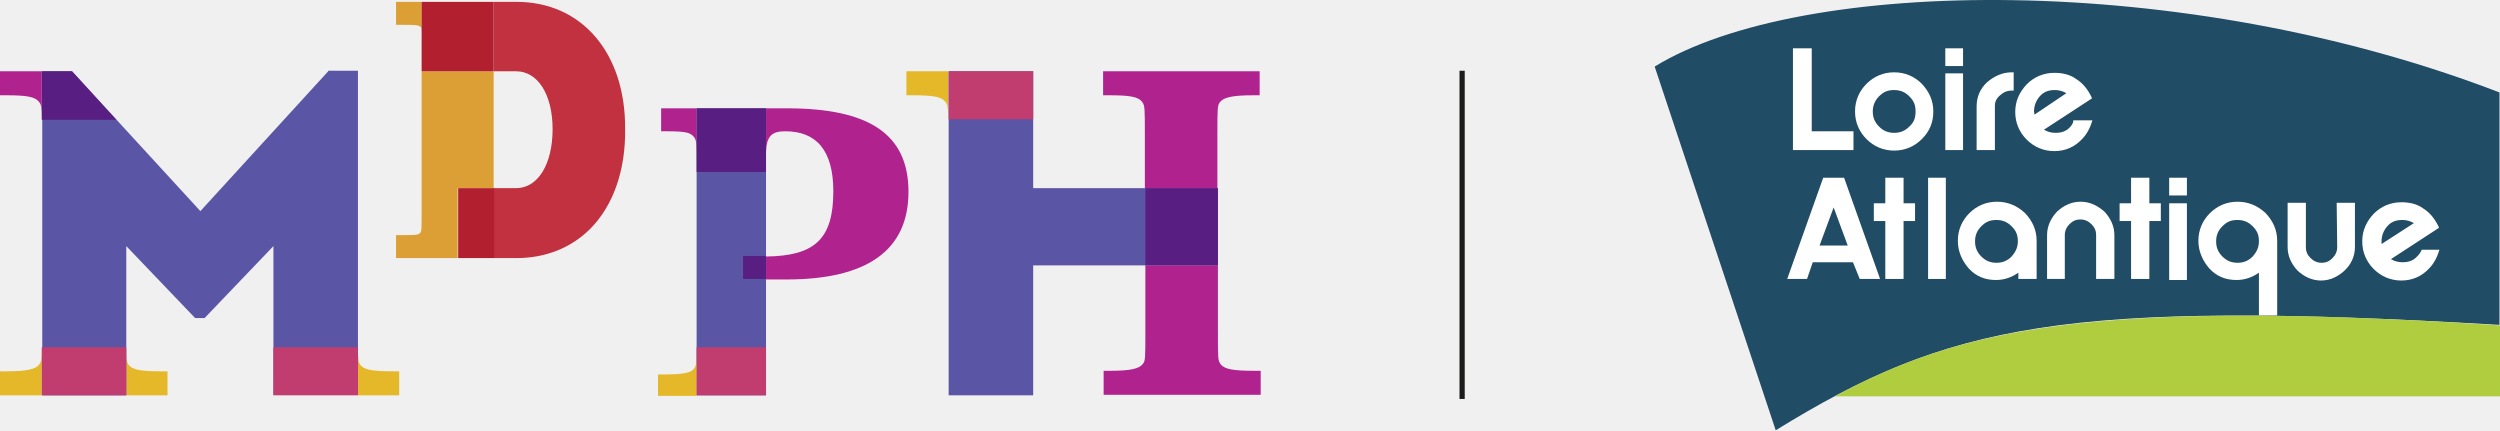
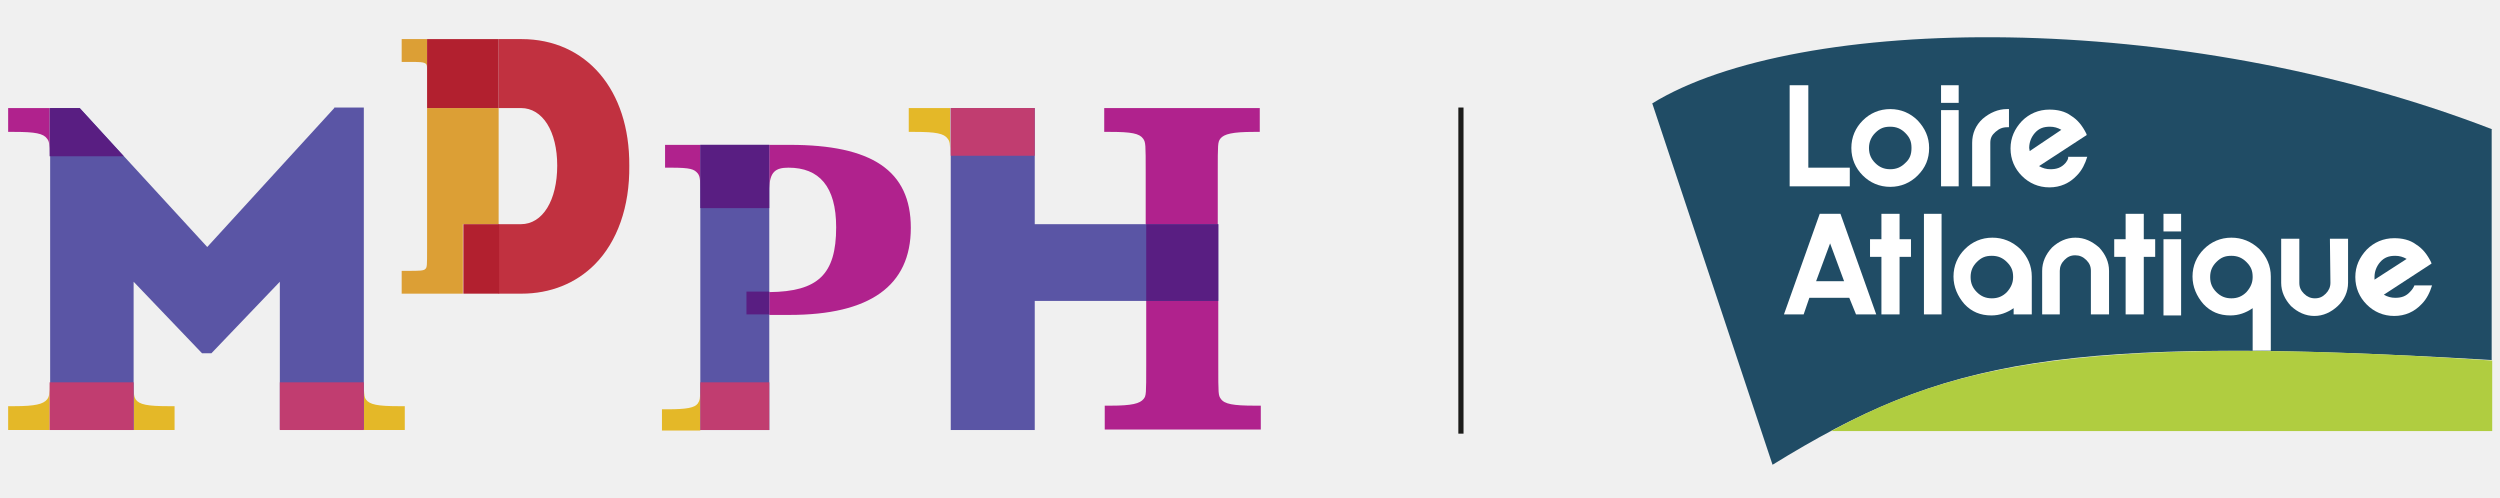
- <svg xmlns="http://www.w3.org/2000/svg" version="1.1" id="Logo_x5F_Def" x="0px" y="0px" viewBox="0 0 479.1 82.458" xml:space="preserve" width="479.1" height="82.458">
+ <svg xmlns="http://www.w3.org/2000/svg" version="1.1" id="Logo_x5F_Def" x="0px" y="0px" viewBox="0 0 482.176 95.975" xml:space="preserve" width="482.176" height="95.975">
  <defs id="defs230">
    <clipPath clipPathUnits="userSpaceOnUse" id="clipPath1084">
      <rect style="opacity:0.39;fill:#ff0000" id="rect1086" width="480.641" height="86.761" x="42.997" y="46.836" />
    </clipPath>
    <clipPath clipPathUnits="userSpaceOnUse" id="clipPath1088">
      <rect style="opacity:0.39;fill:#ff0000" id="rect1090" width="480.641" height="86.761" x="42.997" y="46.836" />
    </clipPath>
    <clipPath clipPathUnits="userSpaceOnUse" id="clipPath1092">
      <rect style="opacity:0.39;fill:#ff0000" id="rect1094" width="480.641" height="86.761" x="42.997" y="46.836" />
    </clipPath>
  </defs>
  <style type="text/css" id="style117">
	.st0{fill:#204C65;}
	.st1{fill:#FFFFFF;}
	.st2{fill:#B0CD40;}
	.st3{fill:#1C1C1A;}
	.st4{fill:#E4B828;}
	.st5{fill:#5A55A5;}
	.st6{fill:#B0228D;}
	.st7{fill:#57278D;}
	.st8{fill:#DC9F35;}
	.st9{fill:#C13140;}
	.st10{fill:#591E82;}
	.st11{fill:#C13D70;}
	.st12{fill:#B2202F;}
</style>
-   <g id="g167" clip-path="url(#clipPath1092)" transform="translate(-43.8,-48.64155)">
+   <g id="g167" clip-path="url(#clipPath1092)" transform="translate(-42.22881,-41.46102)">
    <path class="st0" d="m 522.9,66.4 c -60.6,-23.4 -134,-22.2 -162,-5 l 23.2,69.7 C 417.2,110.7 439.4,106 522.8,110.9 V 66.4 Z" id="path119" />
    <g id="g123">
      <path class="st1" d="m 409.7,72.9 c -0.8,0.8 -1.7,1.2 -2.9,1.2 -1.2,0 -2.1,-0.4 -2.9,-1.2 -0.8,-0.8 -1.2,-1.7 -1.2,-2.9 0,-1.1 0.4,-2.1 1.2,-2.9 0.9,-0.9 1.7,-1.2 2.9,-1.2 1.2,0 2.1,0.4 2.9,1.2 0.9,0.9 1.2,1.7 1.2,2.9 0,1.2 -0.3,2.1 -1.2,2.9 m -2.9,-10.4 c -2.1,0 -3.9,0.8 -5.3,2.2 -1.4,1.4 -2.2,3.2 -2.2,5.3 0,2.1 0.8,3.9 2.2,5.3 1.4,1.4 3.2,2.2 5.3,2.2 2.1,0 3.9,-0.8 5.3,-2.2 1.5,-1.5 2.2,-3.2 2.2,-5.3 0,-2.1 -0.8,-3.8 -2.2,-5.3 -1.4,-1.4 -3.2,-2.2 -5.3,-2.2" id="path121" />
    </g>
    <rect x="416.6" y="62.7" class="st1" width="3.4" height="14.7" id="rect125" />
    <rect x="416.6" y="57.9" class="st1" width="3.4" height="3.4" id="rect127" />
    <g id="g133">
      <g id="g131">
        <path class="st1" d="m 424.6,64.4 c -1.3,1.2 -2,2.8 -2,4.6 v 8.4 h 3.5 V 69 c 0,-0.9 0.3,-1.5 1,-2.1 0.7,-0.6 1.3,-0.9 2.3,-0.9 h 0.3 v -3.5 h -0.4 c -1.7,0 -3.3,0.7 -4.7,1.9" id="path129" />
      </g>
    </g>
    <polygon class="st1" points="405.1,87.6 402.9,87.6 402.9,91 405.1,91 405.1,102.1 408.6,102.1 408.6,91 410.8,91 410.8,87.6 408.6,87.6 408.6,82.7 405.1,82.7 " id="polygon135" />
    <rect x="413.3" y="82.7" class="st1" width="3.4" height="19.4" id="rect137" />
    <g id="g143">
      <path class="st1" d="m 429.3,97.8 c -0.8,0.8 -1.7,1.2 -2.9,1.2 -1.2,0 -2.1,-0.4 -2.9,-1.2 -0.8,-0.8 -1.2,-1.7 -1.2,-2.9 0,-1.2 0.4,-2.1 1.2,-2.9 0.9,-0.9 1.7,-1.2 2.9,-1.2 1.2,0 2.1,0.4 2.9,1.2 0.9,0.9 1.2,1.7 1.2,2.9 0,1.1 -0.4,2 -1.2,2.9 m -2.8,-10.5 c -2.1,0 -3.9,0.8 -5.3,2.2 -1.4,1.4 -2.2,3.2 -2.2,5.3 0,2 0.8,3.8 2.1,5.3 1.4,1.5 3.1,2.2 5.2,2.2 1.6,0 3,-0.5 4.3,-1.4 v 1.2 h 3.5 v -7.3 c 0,-2.1 -0.8,-3.8 -2.2,-5.3 -1.6,-1.5 -3.4,-2.2 -5.4,-2.2" id="path139" />
      <path class="st1" d="m 442.5,87.3 c -1.7,0 -3.2,0.7 -4.5,1.9 -1.2,1.3 -1.9,2.8 -1.9,4.5 v 8.4 h 3.4 v -8.4 c 0,-0.8 0.3,-1.5 0.9,-2.1 0.6,-0.6 1.2,-0.9 2.1,-0.9 0.8,0 1.5,0.3 2.1,0.9 0.6,0.6 0.9,1.2 0.9,2.1 v 8.4 h 3.5 v -8.4 c 0,-1.7 -0.7,-3.2 -1.9,-4.5 -1.4,-1.2 -2.8,-1.9 -4.6,-1.9" id="path141" />
    </g>
    <polygon class="st1" points="452.2,87.6 450,87.6 450,91 452.2,91 452.2,102.1 455.7,102.1 455.7,91 457.9,91 457.9,87.6 455.7,87.6 455.7,82.7 452.2,82.7 " id="polygon145" />
    <rect x="459.5" y="87.6" class="st1" width="3.4" height="14.7" id="rect147" />
    <rect x="459.5" y="82.7" class="st1" width="3.4" height="3.4" id="rect149" />
    <g id="g159">
      <path class="st1" d="m 475.5,97.8 c -0.8,0.8 -1.7,1.2 -2.9,1.2 -1.2,0 -2.1,-0.4 -2.9,-1.2 -0.8,-0.8 -1.2,-1.7 -1.2,-2.9 0,-1.2 0.4,-2.1 1.2,-2.9 0.9,-0.9 1.7,-1.2 2.9,-1.2 1.2,0 2.1,0.4 2.9,1.2 0.9,0.9 1.2,1.7 1.2,2.9 0,1.1 -0.4,2 -1.2,2.9 m -2.9,-10.5 c -2.1,0 -3.9,0.8 -5.3,2.2 -1.4,1.4 -2.2,3.2 -2.2,5.3 0,2 0.8,3.8 2.1,5.3 1.4,1.5 3.1,2.2 5.2,2.2 1.6,0 3,-0.5 4.3,-1.4 v 8.2 h 3.5 V 94.8 c 0,-2.1 -0.8,-3.8 -2.2,-5.3 -1.6,-1.5 -3.4,-2.2 -5.4,-2.2" id="path151" />
      <path class="st1" d="m 491.7,96 c 0,0.8 -0.3,1.5 -0.9,2.1 -0.6,0.6 -1.2,0.9 -2.1,0.9 -0.8,0 -1.5,-0.3 -2.1,-0.9 -0.6,-0.6 -0.9,-1.2 -0.9,-2.1 v -8.5 h -3.5 V 96 c 0,1.7 0.7,3.2 1.9,4.5 1.3,1.2 2.8,1.9 4.5,1.9 1.7,0 3.2,-0.7 4.5,-1.9 1.3,-1.2 2,-2.8 2,-4.5 v -8.5 h -3.5 z" id="path153" />
      <path class="st1" d="m 433.6,70 c 0,-1.1 0.4,-2.1 1.1,-2.9 0.8,-0.9 1.7,-1.2 2.9,-1.2 0.8,0 1.5,0.2 2.2,0.6 l -6.1,4.1 c 0,-0.2 -0.1,-0.4 -0.1,-0.6 m 7,2.9 c -0.8,0.9 -1.7,1.2 -2.9,1.2 -0.8,0 -1.5,-0.2 -2.2,-0.6 l 9.2,-6 -0.1,-0.3 c -0.7,-1.4 -1.6,-2.6 -2.9,-3.4 -1.2,-0.9 -2.7,-1.2 -4.2,-1.2 -2.1,0 -3.9,0.8 -5.3,2.2 -1.4,1.5 -2.2,3.2 -2.2,5.3 0,2.1 0.8,3.9 2.2,5.3 1.4,1.4 3.2,2.2 5.3,2.2 2.1,0 3.9,-0.8 5.3,-2.3 1,-1 1.6,-2.3 2,-3.6 h -3.7 c 0.1,0.4 -0.2,0.8 -0.5,1.2" id="path155" />
      <path class="st1" d="m 500.2,94.9 c 0,-1.1 0.4,-2.1 1.1,-2.9 0.8,-0.9 1.7,-1.2 2.9,-1.2 0.8,0 1.5,0.2 2.2,0.6 l -6.2,4 c 0,-0.2 0,-0.4 0,-0.5 m 7.7,1.6 c -0.2,0.5 -0.5,0.9 -0.8,1.2 -0.8,0.9 -1.7,1.2 -2.9,1.2 -0.8,0 -1.5,-0.2 -2.2,-0.6 l 9.2,-6 -0.1,-0.3 c -0.7,-1.4 -1.6,-2.6 -2.9,-3.4 -1.2,-0.9 -2.7,-1.2 -4.2,-1.2 -2.1,0 -3.9,0.8 -5.3,2.2 -1.4,1.5 -2.2,3.2 -2.2,5.3 0,2.1 0.8,3.9 2.2,5.3 1.4,1.4 3.2,2.2 5.3,2.2 2.1,0 3.9,-0.8 5.3,-2.3 1,-1 1.6,-2.3 2,-3.6 z" id="path157" />
    </g>
    <polygon class="st1" points="387.4,77.4 399,77.4 399,73.8 391,73.8 391,57.9 387.4,57.9 " id="polygon161" />
    <path class="st1" d="m 392.5,95.7 2.7,-7.3 2.7,7.3 z m 7.7,6.4 h 3.9 l -6.9,-19.4 h -4 l -6.9,19.4 h 3.8 l 1.1,-3.2 h 7.7 z" id="path163" />
    <path class="st2" d="m 522.9,111 c -78.8,-5.2 -103.7,0.8 -127.5,13.6 h 127.5 z" id="path165" />
  </g>
-   <rect x="323.5" y="62.2" class="st3" width="1" height="62.9" id="rect169" clip-path="url(#clipPath1088)" transform="translate(-43.8,-48.64155)" />
-   <g id="g225" clip-path="url(#clipPath1084)" transform="translate(-43.8,-48.64155)">
+   <rect x="323.5" y="62.2" class="st3" width="1" height="62.9" id="rect169" clip-path="url(#clipPath1088)" transform="translate(-42.22881,-41.46102)" />
+   <g id="g225" clip-path="url(#clipPath1084)" transform="translate(-42.22881,-41.46102)">
    <path class="st4" d="m 225.6,62.3 h -8.1 v 4.6 h 1.2 c 4,0 5.6,0.3 6.3,1.3 0.4,0.5 0.5,0.9 0.5,3.3 0,0.3 0,0.4 0,0.4 v -0.3 0 -9.3" id="path171" />
    <rect x="177.3" y="69.4" class="st5" width="13.3" height="55" id="rect173" />
    <polygon class="st5" points="241.8,84.7 241.8,62.3 225.6,62.3 225.6,124.4 241.8,124.4 241.8,99.5 277.2,99.5 277.2,84.7 " id="polygon175" />
    <path class="st6" d="m 177.3,69.4 h -6.8 v 4.4 h 1.1 c 3.9,0 4.5,0.3 5.2,1.1 0.5,0.7 0.5,1 0.5,5.9 V 69.4 m 17.3,0 h -4 v 8.4 0 0 c 0.1,-3.2 1.2,-4 3.7,-4 5.9,0 9.2,3.6 9.2,11.5 0,9.1 -3.5,12.4 -12.9,12.5 v 4.4 h 3.9 c 15.5,0 23.4,-5.6 23.4,-16.8 0,-11.1 -7.6,-16 -23.3,-16" id="path177" />
    <path class="st7" d="m 177.3,69.4 v 0 11.4 c 0,0 0,0.1 0,0.1 V 69.4" id="path179" />
    <path class="st6" d="m 51.8,62.3 h -8 v 4.6 H 45 c 4,0 5.6,0.3 6.3,1.3 0.4,0.5 0.5,0.9 0.5,3.3 0,0.1 0,0 0,0.1 v -9.3" id="path181" />
    <path class="st4" d="m 112.4,116.3 v 8.1 h 7.9 v -4.6 h -1.2 c -4,0 -5.6,-0.3 -6.3,-1.3 -0.3,-0.4 -0.3,-0.8 -0.4,-2.2" id="path183" />
    <path class="st4" d="m 68,115.2 v 9.2 h 7.9 v -4.6 h -1.2 c -4,0 -5.6,-0.3 -6.3,-1.3 C 68.1,118 68,117.6 68,115.2" id="path185" />
    <path class="st4" d="m 51.8,115.3 c 0,2.3 -0.1,2.7 -0.5,3.2 -0.7,0.9 -2.3,1.3 -6.3,1.3 h -1.2 v 4.6 h 8 v -9.1" id="path187" />
    <path class="st5" d="M 106.7,62.3 82.2,89.1 57.6,62.3 h -5.7 c 0,0 0,9.4 0,9.4 v 43.6 9.1 0 H 68 v 0 -9.2 -19.4 l 13.2,13.8 H 83 L 96.2,95.8 v 19.3 9.2 h 16.1 0.1 v -8.1 -54 h -5.7" id="path189" />
    <path class="st4" d="m 177.3,115.8 c 0,2.6 -0.1,2.9 -0.5,3.5 -0.6,0.8 -2.1,1.1 -5.8,1.1 h -1.1 v 4.1 h 7.4 z" id="path191" />
    <path class="st8" d="m 124.6,49 h -4.9 v 4.4 h 1.2 c 2.2,0 3.1,0 3.5,0.4 0.2,0.2 0.2,0.5 0.2,1.8 V 49" id="path193" />
    <path class="st8" d="m 138.4,62.3 h -13.8 v 27.1 c 0,3.2 0,3.6 -0.3,3.9 -0.3,0.4 -1.2,0.4 -3.4,0.4 h -1.2 v 4.4 h 11.8 V 84.7 h 3.6 3.3 V 62.3" id="path195" />
    <path class="st9" d="m 142.8,49 h -4.4 v 13.3 0 h 0.2 4.1 c 4.2,0 7,4.5 7,11.1 0,6.7 -2.8,11.3 -7,11.3 h -4.3 v 0 13.4 h 4.4 c 5.6,0 10.5,-2 14.1,-5.6 4.4,-4.4 6.8,-11.2 6.7,-19.1 C 163.7,58.8 155.3,49 142.8,49 Z" id="path197" />
    <polyline class="st10" points="57.6,62.3 51.8,62.3 51.8,71.6 66.1,71.6 57.6,62.3  " id="polyline199" />
    <rect x="96.2" y="115.2" class="st11" width="16.2" height="9.2" id="rect201" />
    <rect x="225.6" y="62.3" class="st11" width="16.2" height="9.2" id="rect203" />
    <rect x="51.8" y="115.2" class="st11" width="16.2" height="9.2" id="rect205" />
    <rect x="124.6" y="49" class="st12" width="13.8" height="13.3" id="rect207" />
    <rect x="131.6" y="84.7" class="st12" width="6.9" height="13.4" id="rect209" />
    <rect x="177.3" y="69.4" class="st10" width="13.3" height="12.2" id="rect211" />
    <rect x="186.2" y="97.7" class="st10" width="4.4" height="4.4" id="rect213" />
    <polyline class="st11" points="190.6,115.2 177.3,115.2 177.3,124.4 190.6,124.4 190.6,115.2  " id="polyline215" />
    <g id="g221">
      <path class="st6" d="m 255.2,62.3 v 4.6 h 1.2 c 4,0 5.6,0.3 6.3,1.3 0.5,0.7 0.5,1.1 0.5,6.5 v 10 h 13.9 v -10 c 0,-5.5 0,-5.8 0.5,-6.5 0.7,-0.9 2.4,-1.3 6.4,-1.3 h 1.2 v -4.6 z" id="path217" />
      <path class="st6" d="m 277.7,118.4 c -0.5,-0.7 -0.5,-0.9 -0.5,-6.4 V 99.5 H 263.3 V 112 c 0,5.4 0,5.8 -0.5,6.4 -0.7,0.9 -2.3,1.3 -6.3,1.3 h -1.2 v 4.6 h 30.1 v -4.6 h -1.2 c -4.1,0 -5.8,-0.3 -6.5,-1.3 z" id="path219" />
    </g>
    <rect x="263.3" y="84.7" class="st10" width="13.9" height="14.8" id="rect223" />
  </g>
+   <rect style="opacity:0;fill:#ffffff;stroke-width:0.997" id="rect1160" width="482.176" height="95.975" x="0" y="0" ry="0" />
</svg>
